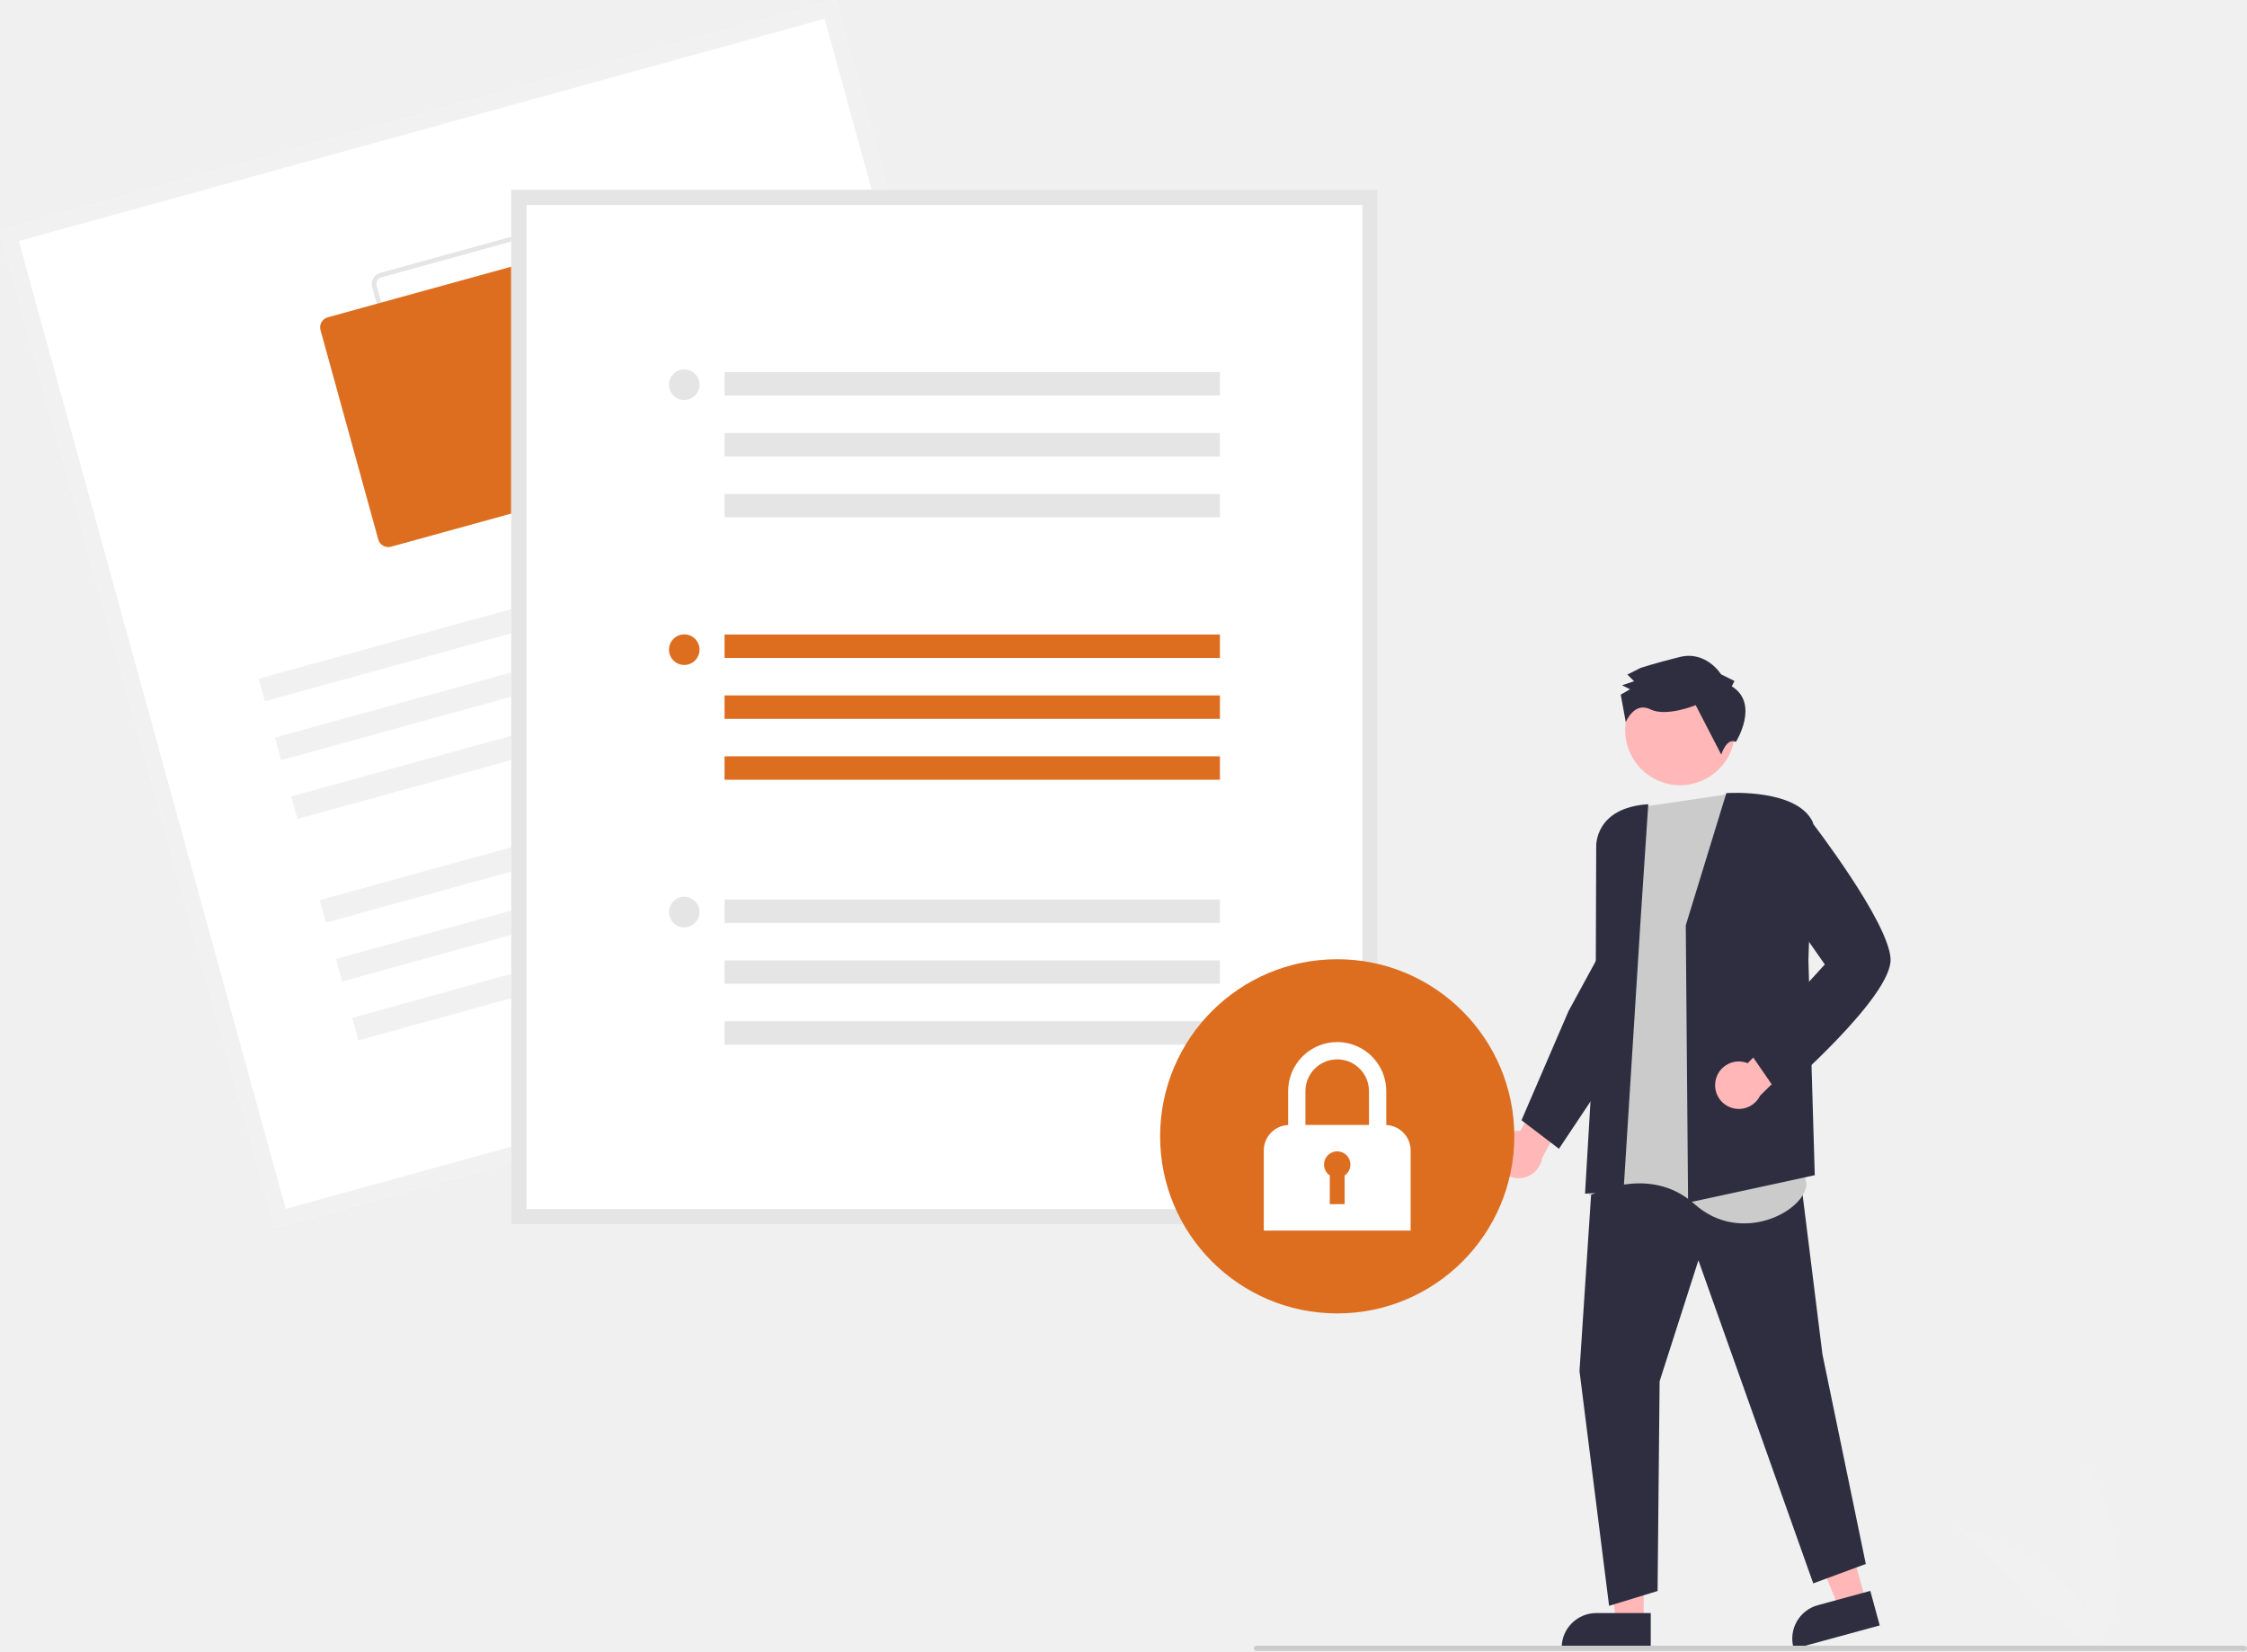
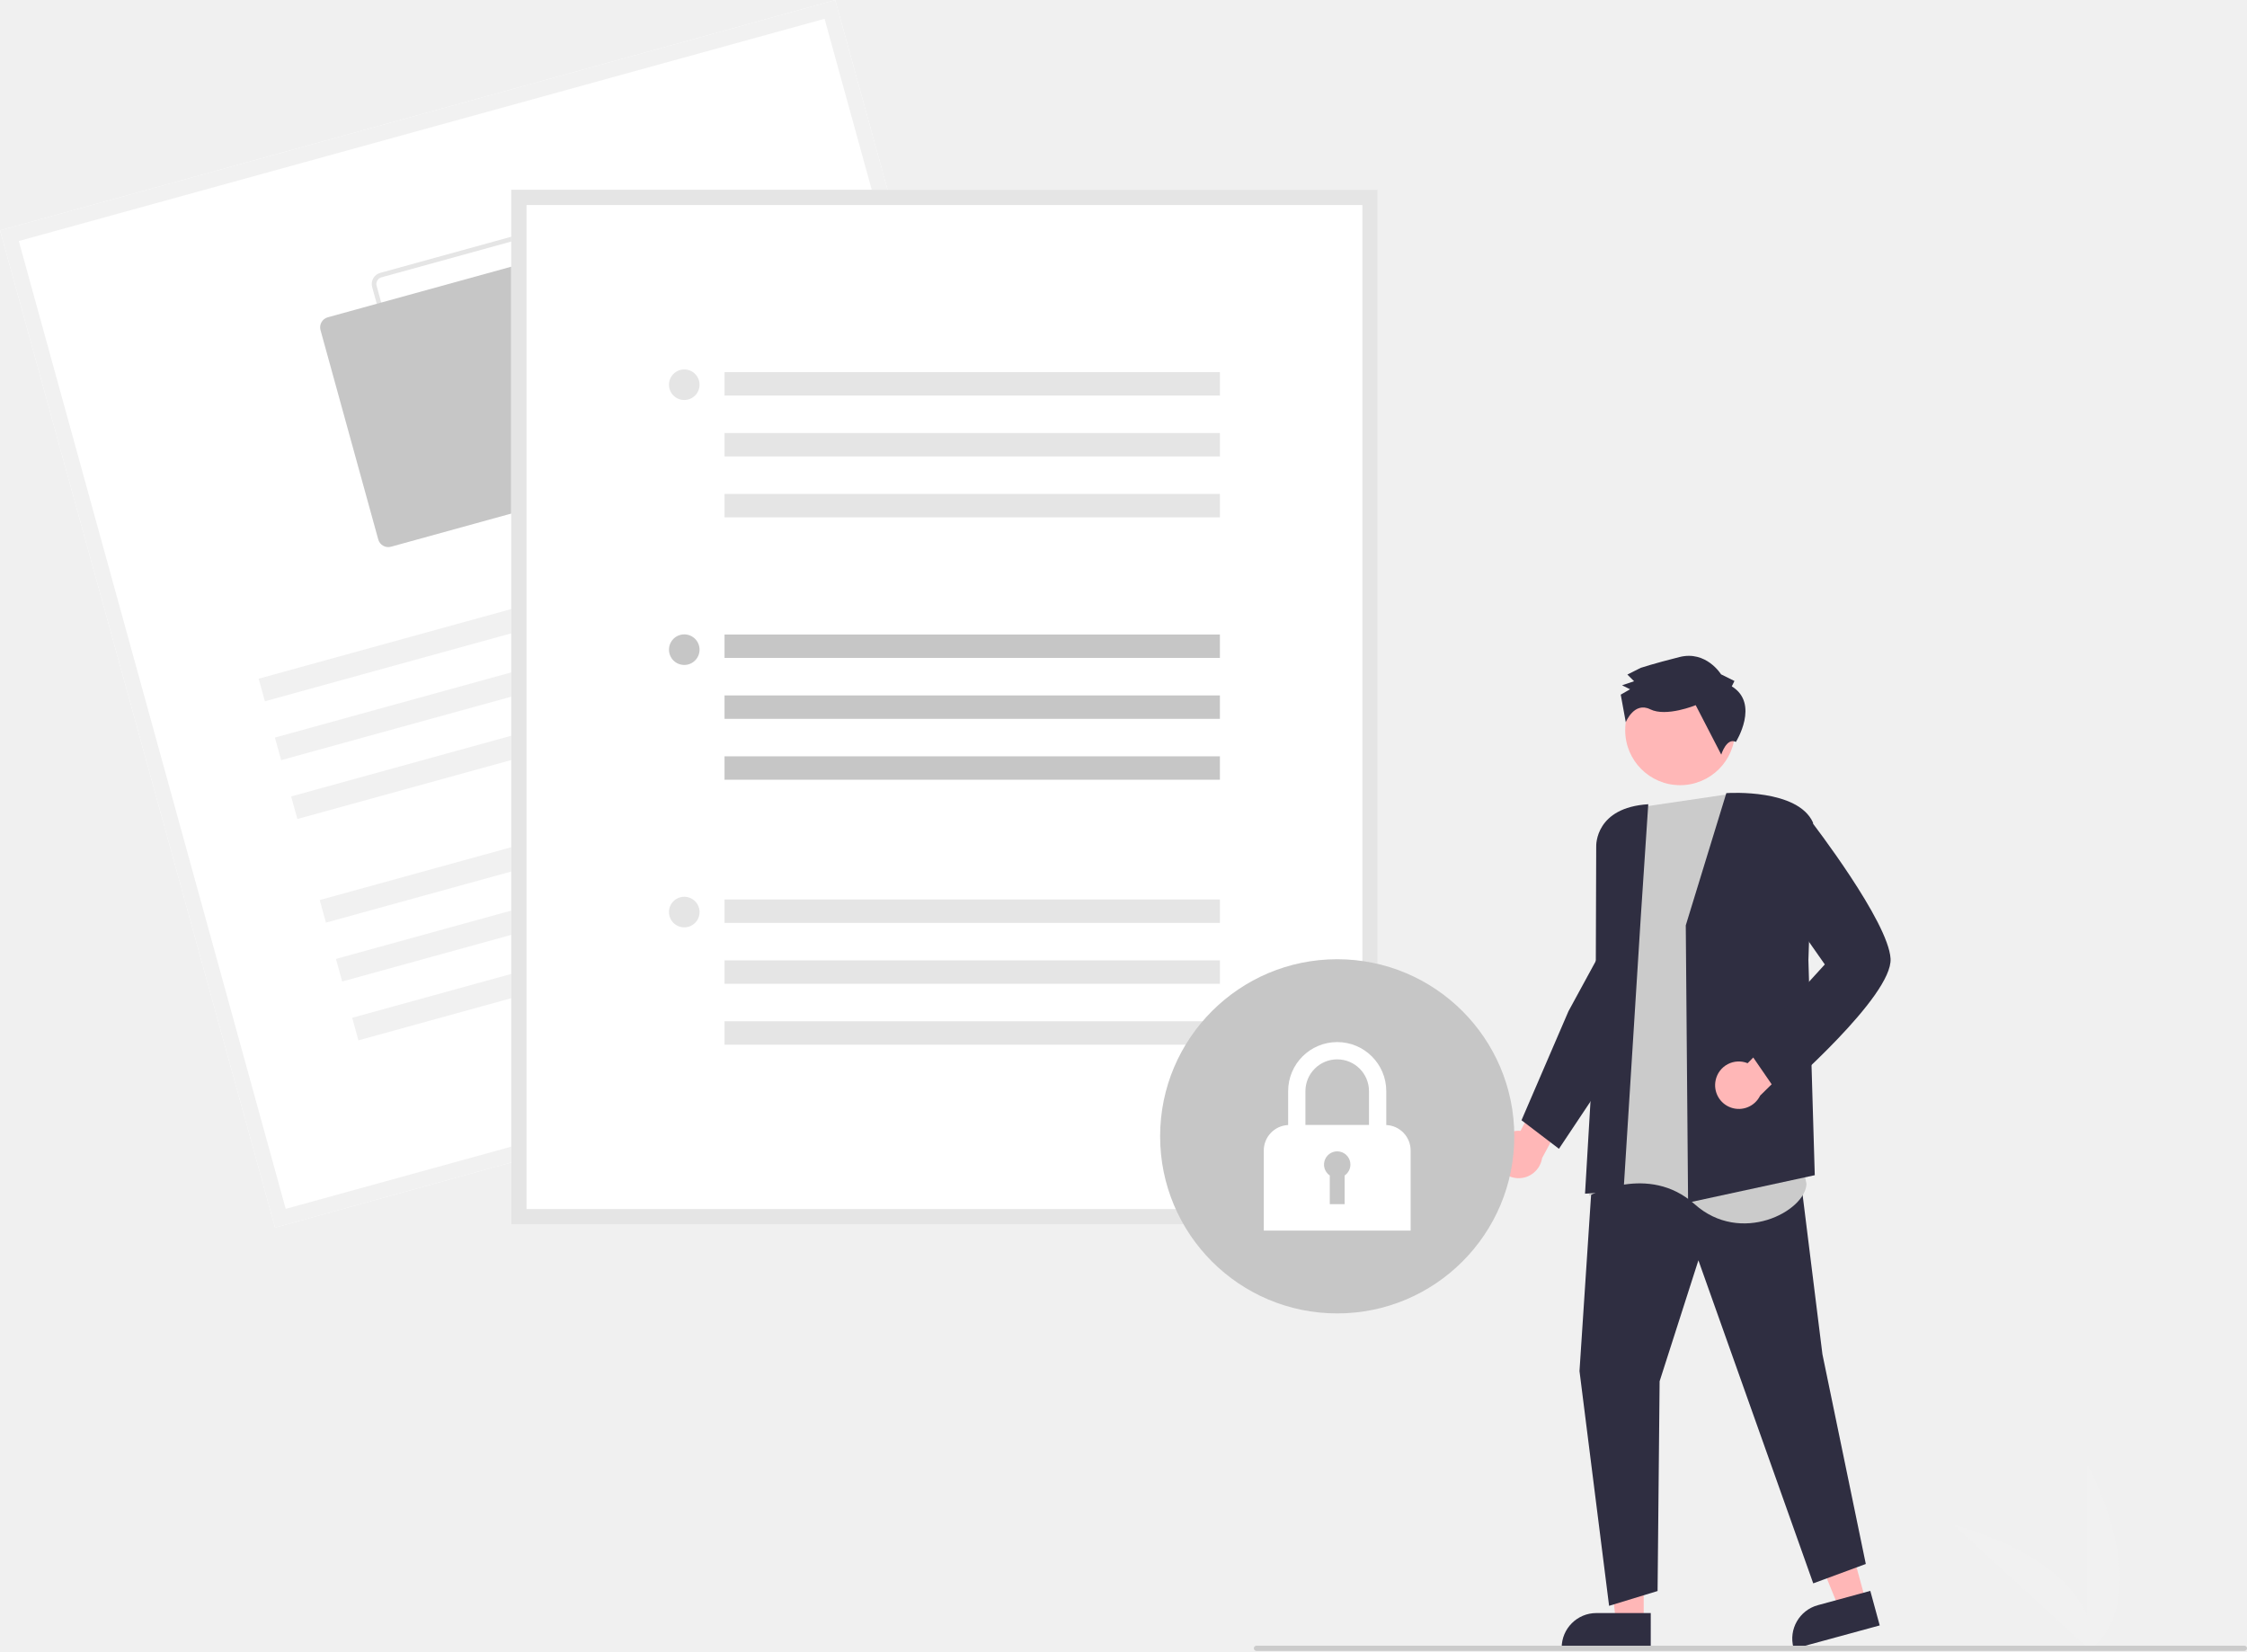
<svg xmlns="http://www.w3.org/2000/svg" data-name="Layer 1" width="866.524" height="637.056" viewBox="0 0 866.524 637.056">
  <path d="M971.738,768.528v-72.34S999.93,747.474,971.738,768.528Z" transform="translate(-166.7382 -131.4719)" fill="#f1f1f1" />
  <path d="M973.48,768.515,920.19,719.594S977.035,733.51,973.48,768.515Z" transform="translate(-166.7382 -131.4719)" fill="#f1f1f1" />
  <path d="M743.266,577.442a9.095,9.095,0,0,1,9.851-9.872l9.607-18.431,12.624,3.106-13.932,25.838a9.145,9.145,0,0,1-18.15-.641Z" transform="translate(-166.7382 -131.4719)" fill="#ffb7b7" />
  <polygon points="633.871 625.527 623.218 625.526 618.15 584.437 633.873 584.438 633.871 625.527" fill="#ffb7b7" />
  <path d="M803.326,767.325l-34.349-.001v-.434a13.37,13.37,0,0,1,13.37-13.369h.001l20.979.001Z" transform="translate(-166.7382 -131.4719)" fill="#2f2e41" />
  <polygon points="719.549 617.569 709.271 620.371 693.57 582.063 708.739 577.927 719.549 617.569" fill="#ffb7b7" />
  <path d="M891.625,758.288,858.486,767.325l-.114-.419a13.37,13.37,0,0,1,9.381-16.416l.001-0L887.993,744.97Z" transform="translate(-166.7382 -131.4719)" fill="#2f2e41" />
  <polygon points="614.423 448.033 609.109 528.727 620.524 619.261 639.221 613.554 640.009 532.663 654.966 486.018 699.25 610.602 719.521 603.123 702.792 522.232 693.345 446.262 614.423 448.033" fill="#2f2e41" />
  <path d="M832.823,437.806,801.337,442.449,789.994,453.667l-3.522,40.307,2.187,35.702-9.119,62.959s22.93-12.729,40.701,3.205,42.635,2.816,43.147-7.784Z" transform="translate(-166.7382 -131.4719)" fill="#cbcbcb" />
  <path d="M816.834,488.357l-0-.045,15.641-50.984.202-.013c1.113-.072,27.337-1.618,33.202,11.33l.028.062-1.782,52.983,2.454,82.979-48.501,10.505-.353.077Z" transform="translate(-166.7382 -131.4719)" fill="#2f2e41" />
  <path d="M799.501,484.833l2.869-43.221c-20.407,1.269-20.099,15.738-20.076,16.369l-.223,64.65-4.087,69.164,14.86-1.114Z" transform="translate(-166.7382 -131.4719)" fill="#2f2e41" />
  <path d="M753.485,563.477l18.117-42.047L784.248,498.208l6.602,41.889-22.922,34.384Z" transform="translate(-166.7382 -131.4719)" fill="#2f2e41" />
  <path d="M828.36,548.006a9.095,9.095,0,0,1,12.325-6.526l14.616-14.777,11.146,6.692L845.514,553.973A9.145,9.145,0,0,1,828.36,548.006Z" transform="translate(-166.7382 -131.4719)" fill="#ffb7b7" />
  <path d="M840.651,536.085,870.452,503.393,850.726,475.244l2.03-13.762L864.383,447.12l.227.293c1.239,1.604,30.362,39.439,31.198,53.763.839,14.376-41.021,50.742-42.803,52.282l-.248.214Z" transform="translate(-166.7382 -131.4719)" fill="#2f2e41" />
  <circle cx="647.916" cy="281.612" r="21.181" fill="#ffb7b7" />
  <path d="M834.576,396.15l1.027-2.067-5.167-2.567s-5.7-9.274-16.014-6.668-14.955,4.166-14.955,4.166l-5.154,2.593,2.587,2.574-4.64,1.56,3.1,1.54-3.607,2.073,1.942,10.628s3.225-8.061,9.425-4.981,17.541-1.592,17.541-1.592l9.853,19.069s2.033-6.684,5.657-4.902C836.171,417.577,845.43,402.831,834.576,396.15Z" transform="translate(-166.7382 -131.4719)" fill="#2f2e41" />
  <path d="M594.907,516.07,272.805,604.901,166.738,220.303l322.102-88.831Z" transform="translate(-166.7382 -131.4719)" fill="#fff" />
  <path d="M594.907,516.07,272.805,604.901,166.738,220.303l322.102-88.831ZM276.92,597.651l310.738-85.697-102.932-373.233-310.738,85.697Z" transform="translate(-166.7382 -131.4719)" fill="#f1f1f1" />
  <path d="M418.744,303.765l-80.741,22.267a4.46,4.46,0,0,1-5.479-3.11l-22.267-80.741a4.46,4.46,0,0,1,3.11-5.479l80.741-22.267a4.46,4.46,0,0,1,5.479,3.11l22.267,80.741A4.46,4.46,0,0,1,418.744,303.765ZM313.841,238.42a2.676,2.676,0,0,0-1.866,3.288l22.267,80.741a2.676,2.676,0,0,0,3.288,1.866l80.741-22.267a2.676,2.676,0,0,0,1.866-3.288l-22.267-80.741a2.676,2.676,0,0,0-3.288-1.866Z" transform="translate(-166.7382 -131.4719)" fill="#e5e5e5" />
-   <path d="M398.277,320.039l-80.741,22.267a4.014,4.014,0,0,1-4.931-2.799L290.337,258.766a4.014,4.014,0,0,1,2.799-4.931l80.741-22.267a4.014,4.014,0,0,1,4.931,2.799l22.267,80.741A4.014,4.014,0,0,1,398.277,320.039Z" transform="translate(-166.7382 -131.4719)" fill="#dd6e20" />
+   <path d="M398.277,320.039l-80.741,22.267a4.014,4.014,0,0,1-4.931-2.799L290.337,258.766a4.014,4.014,0,0,1,2.799-4.931l80.741-22.267a4.014,4.014,0,0,1,4.931,2.799l22.267,80.741A4.014,4.014,0,0,1,398.277,320.039Z" transform="translate(-166.7382 -131.4719)" fill="#C6C6C6" />
  <rect x="263.489" y="361.969" width="233.728" height="9.032" transform="translate(-250.4837 -17.16149) rotate(-15.41811)" fill="#f1f1f1" />
  <rect x="269.75" y="384.671" width="233.728" height="9.032" transform="translate(-256.294 -14.67996) rotate(-15.41811)" fill="#f1f1f1" />
  <rect x="276.011" y="407.372" width="233.728" height="9.032" transform="translate(-262.1042 -12.19843) rotate(-15.41811)" fill="#f1f1f1" />
  <rect x="287.03" y="447.328" width="233.728" height="9.032" transform="translate(-272.3302 -7.83093) rotate(-15.41811)" fill="#f1f1f1" />
  <rect x="293.291" y="470.03" width="233.728" height="9.032" transform="translate(-278.1405 -5.34939) rotate(-15.41811)" fill="#f1f1f1" />
  <rect x="299.552" y="492.732" width="233.728" height="9.032" transform="translate(-283.9507 -2.86786) rotate(-15.41811)" fill="#f1f1f1" />
  <path d="M698.014,603.616H363.887V204.661H698.014Z" transform="translate(-166.7382 -131.4719)" fill="#fff" />
  <path d="M698.014,603.616H363.887V204.661H698.014Zm-328.233-5.895H692.12V210.555H369.782Z" transform="translate(-166.7382 -131.4719)" fill="#e5e5e5" />
-   <rect x="279.408" y="244.695" width="191.034" height="9.032" fill="#dd6e20" />
-   <rect x="279.408" y="268.178" width="191.034" height="9.032" fill="#dd6e20" />
-   <rect x="279.408" y="291.661" width="191.034" height="9.032" fill="#dd6e20" />
-   <circle cx="263.877" cy="250.534" r="5.895" fill="#dd6e20" />
+   <rect x="279.408" y="244.695" width="191.034" height="9.032" fill="#C6C6C6" />
+   <rect x="279.408" y="268.178" width="191.034" height="9.032" fill="#C6C6C6" />
+   <rect x="279.408" y="291.661" width="191.034" height="9.032" fill="#C6C6C6" />
+   <circle cx="263.877" cy="250.534" r="5.895" fill="#C6C6C6" />
  <rect x="279.408" y="143.505" width="191.034" height="9.032" fill="#e5e5e5" />
  <rect x="279.408" y="166.989" width="191.034" height="9.032" fill="#e5e5e5" />
  <rect x="279.408" y="190.472" width="191.034" height="9.032" fill="#e5e5e5" />
  <circle cx="263.877" cy="148.362" r="5.895" fill="#e5e5e5" />
  <rect x="279.408" y="346.867" width="191.034" height="9.032" fill="#e5e5e5" />
  <rect x="279.408" y="370.35" width="191.034" height="9.032" fill="#e5e5e5" />
  <rect x="279.408" y="393.833" width="191.034" height="9.032" fill="#e5e5e5" />
  <circle cx="263.877" cy="351.723" r="5.895" fill="#e5e5e5" />
-   <circle cx="515.677" cy="438.205" r="68.293" fill="#dd6e20" />
+   <circle cx="515.677" cy="438.205" r="68.293" fill="#C6C6C6" />
  <path d="M701.336,565.32V552.253a18.921,18.921,0,1,0-37.842,0v13.067a9.838,9.838,0,0,0-9.396,9.823v30.879h56.634V575.144A9.838,9.838,0,0,0,701.336,565.32ZM682.415,539.994a12.273,12.273,0,0,1,12.258,12.259v13.044H670.157V552.253A12.273,12.273,0,0,1,682.415,539.994Z" transform="translate(-166.7382 -131.4719)" fill="#fff" />
-   <path d="M687.506,580.569a5.091,5.091,0,1,0-7.954,4.207v11.065H685.278v-11.065A5.084,5.084,0,0,0,687.506,580.569Z" transform="translate(-166.7382 -131.4719)" fill="#dd6e20" />
+   <path d="M687.506,580.569a5.091,5.091,0,1,0-7.954,4.207v11.065H685.278v-11.065A5.084,5.084,0,0,0,687.506,580.569Z" transform="translate(-166.7382 -131.4719)" fill="#C6C6C6" />
  <path d="M1032.262,768.122h-381a1,1,0,0,1,0-2h381a1,1,0,0,1,0,2Z" transform="translate(-166.7382 -131.4719)" fill="#cbcbcb" />
</svg>
